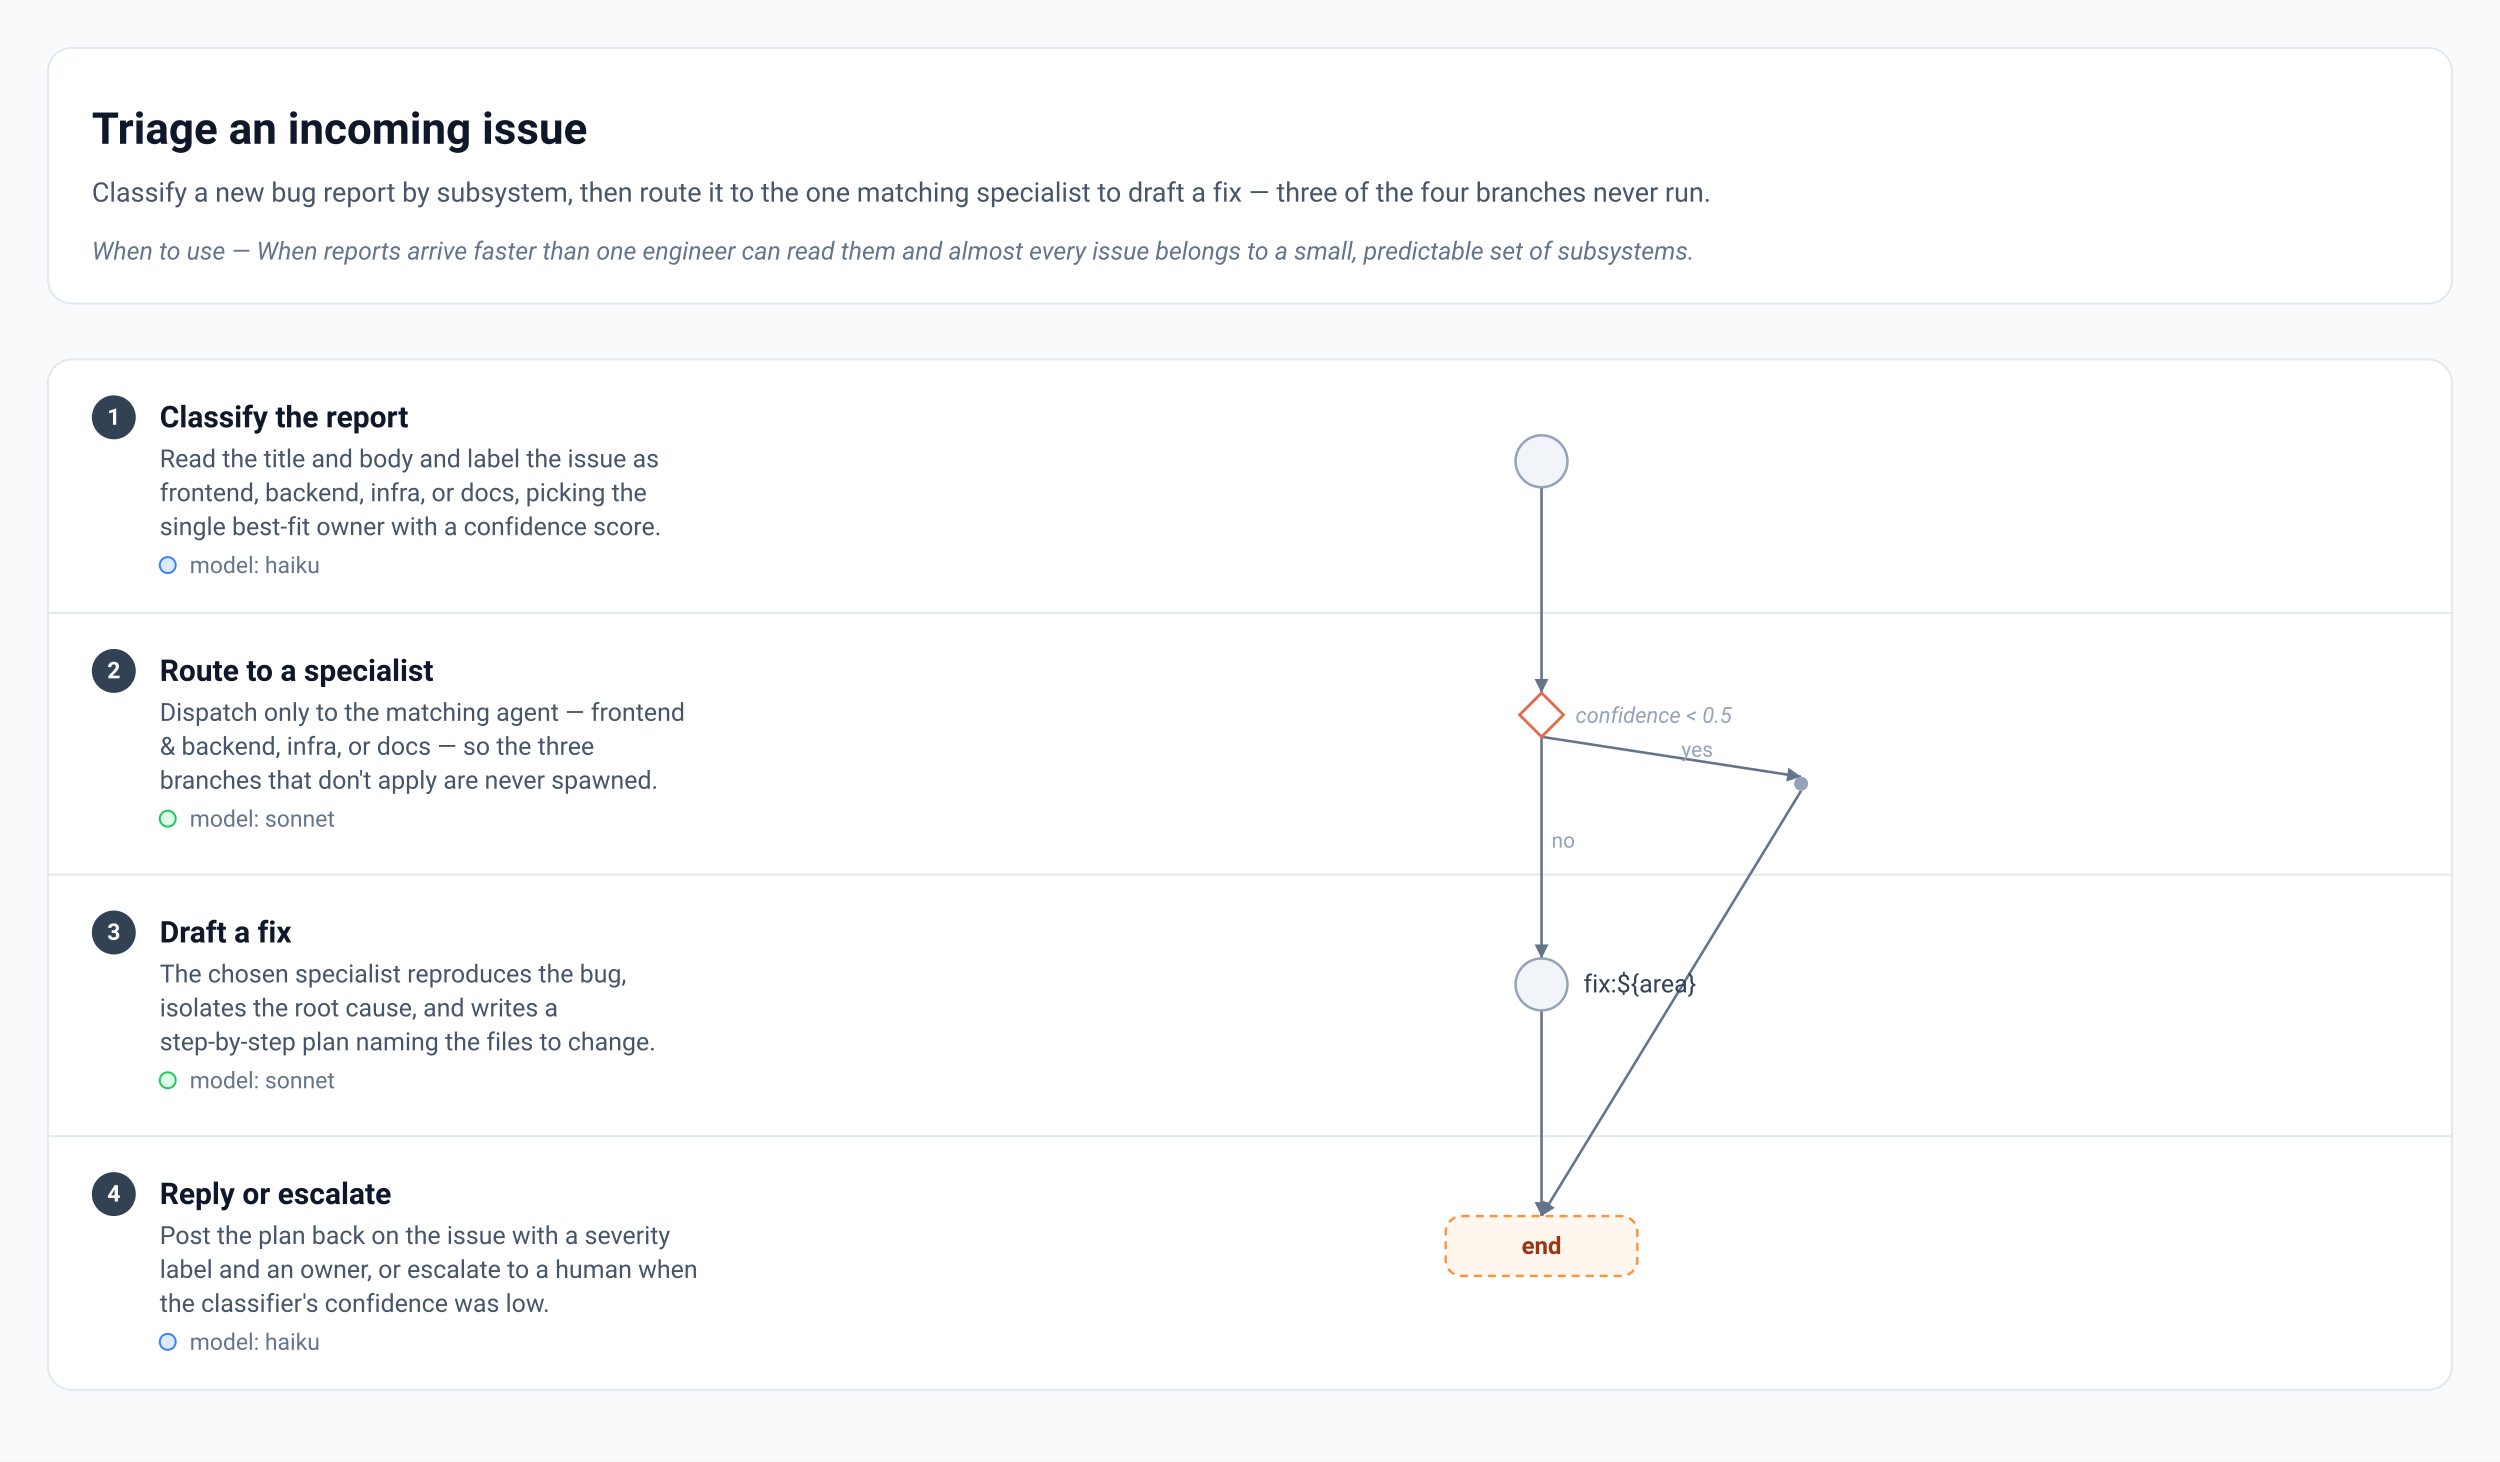
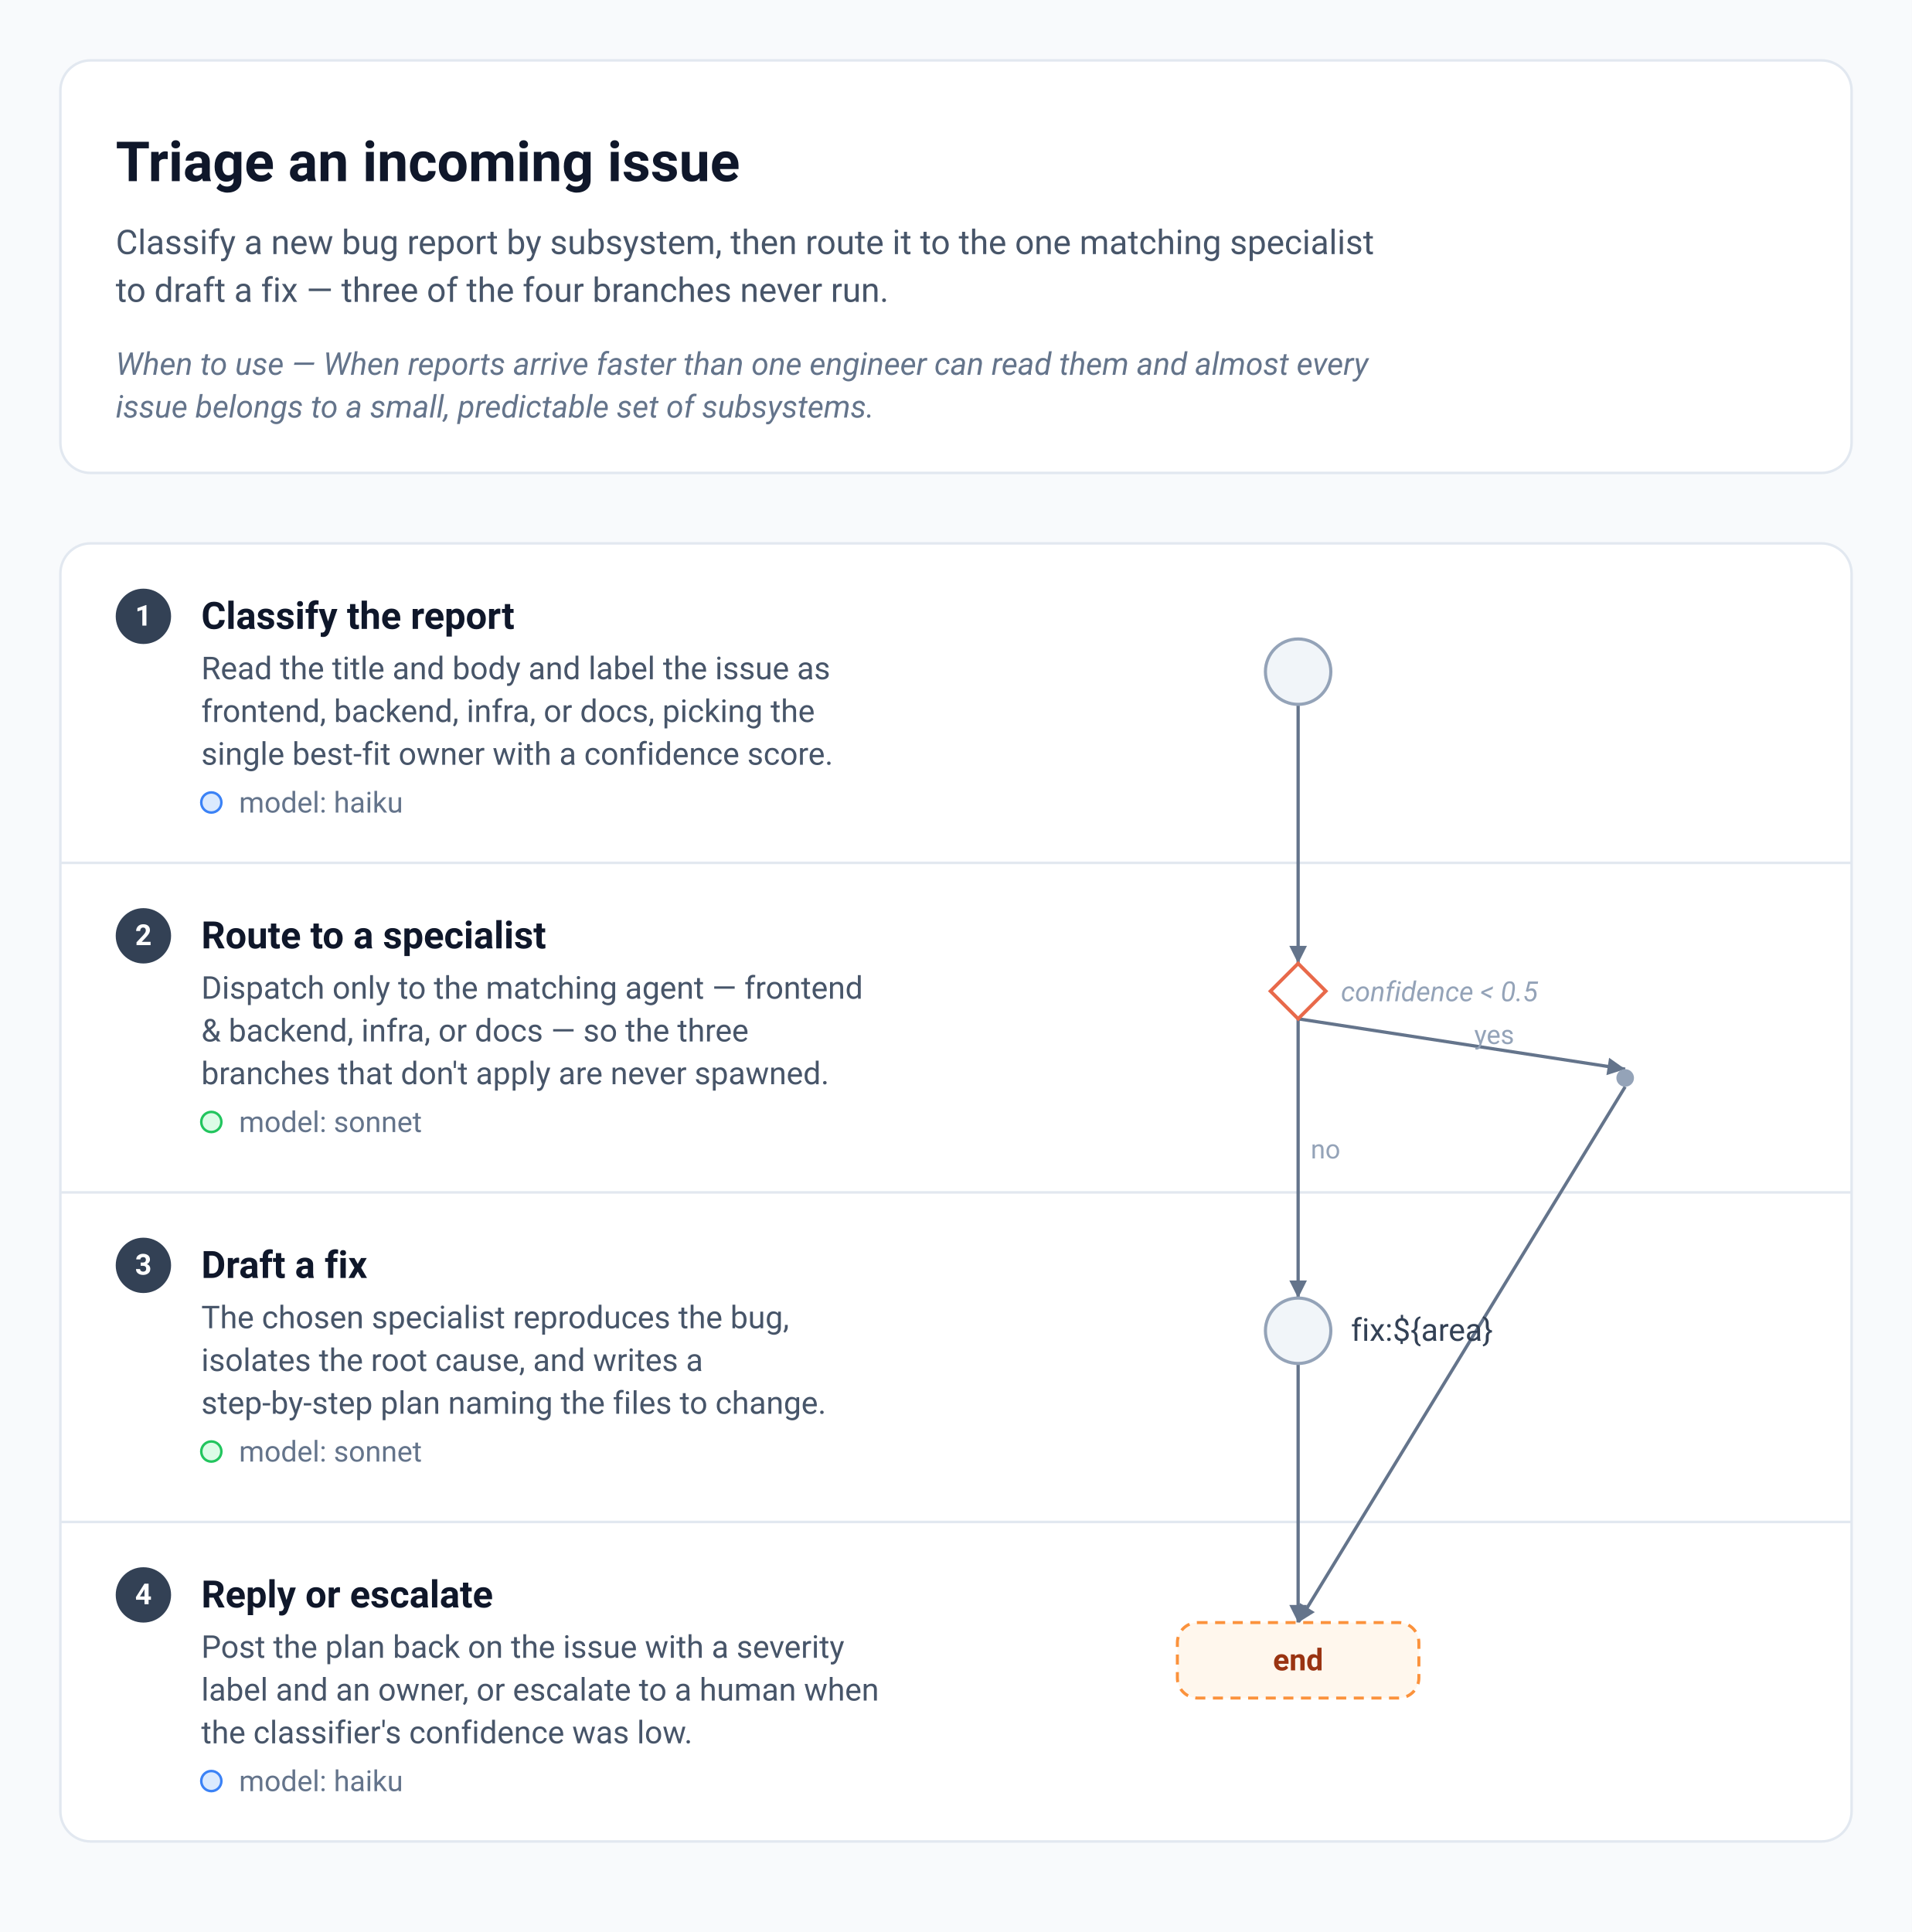
- <svg xmlns="http://www.w3.org/2000/svg" width="1252" height="732" viewBox="0 0 1252 732" font-family="-apple-system, BlinkMacSystemFont, 'Segoe UI', Roboto, Helvetica, Arial, sans-serif">
-   <rect width="1252" height="732" fill="#f8fafc" />
+ <svg xmlns="http://www.w3.org/2000/svg" width="760" height="768" viewBox="0 0 760 768" font-family="-apple-system, BlinkMacSystemFont, 'Segoe UI', Roboto, Helvetica, Arial, sans-serif">
+   <rect width="760" height="768" fill="#f8fafc" />
  <g transform="translate(0 24)">
    <g class="header-card">
-       <rect x="24" y="0" width="1204" height="128" rx="12" fill="#ffffff" stroke="#e2e8f0" stroke-width="1" />
+       <rect x="24" y="0" width="712" height="164" rx="12" fill="#ffffff" stroke="#e2e8f0" stroke-width="1" />
      <text x="46" y="48" font-size="22" fill="#0f172a" font-weight="700">Triage an incoming issue</text>
-       <text x="46" y="77" font-size="13.5" fill="#475569">Classify a new bug report by subsystem, then route it to the one matching specialist to draft a fix — three of the four branches never run.</text>
-       <text x="46" y="106" font-size="12.5" fill="#64748b" font-style="italic">When to use — When reports arrive faster than one engineer can read them and almost every issue belongs to a small, predictable set of subsystems.</text>
+       <text x="46" y="77" font-size="13.5" fill="#475569">Classify a new bug report by subsystem, then route it to the one matching specialist</text>
+       <text x="46" y="96" font-size="13.5" fill="#475569">to draft a fix — three of the four branches never run.</text>
+       <text x="46" y="125" font-size="12.5" fill="#64748b" font-style="italic">When to use — When reports arrive faster than one engineer can read them and almost every</text>
+       <text x="46" y="142" font-size="12.5" fill="#64748b" font-style="italic">issue belongs to a small, predictable set of subsystems.</text>
    </g>
  </g>
-   <g transform="translate(0 168)">
-     <rect x="24" y="12" width="1204" height="516" rx="12" fill="#ffffff" stroke="#e2e8f0" stroke-width="1" />
+   <g transform="translate(0 204)">
+     <rect x="24" y="12" width="712" height="516" rx="12" fill="#ffffff" stroke="#e2e8f0" stroke-width="1" />
    <g class="swimlane" />
    <g class="swimlane">
-       <line x1="24" y1="139" x2="1228" y2="139" stroke="#e2e8f0" stroke-width="1" />
+       <line x1="24" y1="139" x2="736" y2="139" stroke="#e2e8f0" stroke-width="1" />
    </g>
    <g class="swimlane">
-       <line x1="24" y1="270" x2="1228" y2="270" stroke="#e2e8f0" stroke-width="1" />
+       <line x1="24" y1="270" x2="736" y2="270" stroke="#e2e8f0" stroke-width="1" />
    </g>
    <g class="swimlane">
-       <line x1="24" y1="401" x2="1228" y2="401" stroke="#e2e8f0" stroke-width="1" />
+       <line x1="24" y1="401" x2="736" y2="401" stroke="#e2e8f0" stroke-width="1" />
    </g>
    <g transform="translate(0 12)">
      <g class="lane-label">
        <circle cx="57" cy="29" r="11" fill="#334155" />
        <text x="57" y="32.7" font-size="11.5" fill="#ffffff" font-weight="700" text-anchor="middle">1</text>
        <text x="80" y="34" font-size="15" fill="#0f172a" font-weight="700">Classify the report</text>
        <text x="80" y="54" font-size="12.5" fill="#475569">Read the title and body and label the issue as</text>
        <text x="80" y="71" font-size="12.5" fill="#475569">frontend, backend, infra, or docs, picking the</text>
        <text x="80" y="88" font-size="12.5" fill="#475569">single best-fit owner with a confidence score.</text>
        <circle cx="84" cy="103" r="4" fill="#dbeafe" stroke="#3b82f6" stroke-width="1" />
        <text x="95" y="107" font-size="11.5" fill="#64748b">model: haiku</text>
      </g>
    </g>
    <g transform="translate(0 139)">
      <g class="lane-label">
        <circle cx="57" cy="29" r="11" fill="#334155" />
        <text x="57" y="32.7" font-size="11.5" fill="#ffffff" font-weight="700" text-anchor="middle">2</text>
        <text x="80" y="34" font-size="15" fill="#0f172a" font-weight="700">Route to a specialist</text>
        <text x="80" y="54" font-size="12.5" fill="#475569">Dispatch only to the matching agent — frontend</text>
        <text x="80" y="71" font-size="12.5" fill="#475569">&amp; backend, infra, or docs — so the three</text>
        <text x="80" y="88" font-size="12.5" fill="#475569">branches that don't apply are never spawned.</text>
        <circle cx="84" cy="103" r="4" fill="#dcfce7" stroke="#22c55e" stroke-width="1" />
        <text x="95" y="107" font-size="11.5" fill="#64748b">model: sonnet</text>
      </g>
    </g>
    <g transform="translate(0 270)">
      <g class="lane-label">
        <circle cx="57" cy="29" r="11" fill="#334155" />
        <text x="57" y="32.7" font-size="11.5" fill="#ffffff" font-weight="700" text-anchor="middle">3</text>
        <text x="80" y="34" font-size="15" fill="#0f172a" font-weight="700">Draft a fix</text>
        <text x="80" y="54" font-size="12.5" fill="#475569">The chosen specialist reproduces the bug,</text>
        <text x="80" y="71" font-size="12.5" fill="#475569">isolates the root cause, and writes a</text>
        <text x="80" y="88" font-size="12.5" fill="#475569">step-by-step plan naming the files to change.</text>
        <circle cx="84" cy="103" r="4" fill="#dcfce7" stroke="#22c55e" stroke-width="1" />
        <text x="95" y="107" font-size="11.5" fill="#64748b">model: sonnet</text>
      </g>
    </g>
    <g transform="translate(0 401)">
      <g class="lane-label">
        <circle cx="57" cy="29" r="11" fill="#334155" />
        <text x="57" y="32.7" font-size="11.5" fill="#ffffff" font-weight="700" text-anchor="middle">4</text>
        <text x="80" y="34" font-size="15" fill="#0f172a" font-weight="700">Reply or escalate</text>
        <text x="80" y="54" font-size="12.5" fill="#475569">Post the plan back on the issue with a severity</text>
        <text x="80" y="71" font-size="12.5" fill="#475569">label and an owner, or escalate to a human when</text>
        <text x="80" y="88" font-size="12.5" fill="#475569">the classifier's confidence was low.</text>
        <circle cx="84" cy="103" r="4" fill="#dbeafe" stroke="#3b82f6" stroke-width="1" />
        <text x="95" y="107" font-size="11.5" fill="#64748b">model: haiku</text>
      </g>
    </g>
-     <g class="topology" transform="translate(468 0)">
+     <g class="topology" transform="translate(212 0)">
      <g class="edge">
        <path d="M 304 201 L 434 221" fill="none" stroke="#64748b" stroke-width="1.3" />
        <polygon points="434,221 426.55,223.39 427.61,216.48" fill="#64748b" />
        <text x="374" y="211" font-size="10.5" fill="#94a3b8">yes</text>
      </g>
      <g class="edge">
        <path d="M 304 201 L 304 312" fill="none" stroke="#64748b" stroke-width="1.3" />
        <polygon points="304,312 300.5,305 307.5,305" fill="#64748b" />
        <text x="309" y="256.5" font-size="10.5" fill="#94a3b8">no</text>
      </g>
      <g class="edge">
        <path d="M 304 76 L 304 179" fill="none" stroke="#64748b" stroke-width="1.3" />
        <polygon points="304,179 300.5,172 307.5,172" fill="#64748b" />
      </g>
      <g class="edge">
        <path d="M 434 228 L 304 441" fill="none" stroke="#64748b" stroke-width="1.3" />
        <polygon points="304,441 304.66,433.2 310.63,436.85" fill="#64748b" />
      </g>
      <g class="edge">
        <path d="M 304 338 L 304 441" fill="none" stroke="#64748b" stroke-width="1.3" />
        <polygon points="304,441 300.5,434 307.5,434" fill="#64748b" />
      </g>
      <g class="agent-node">
        <circle cx="304" cy="63" r="13" fill="#f1f5f9" stroke="#94a3b8" stroke-width="1.25" />
      </g>
      <g class="decision">
        <polygon points="304,179 315,190 304,201 293,190" fill="#ffffff" stroke="#e8694a" stroke-width="1.4" />
        <text x="321" y="194" font-size="11" fill="#94a3b8" font-style="italic">confidence &lt; 0.5</text>
      </g>
      <circle class="hub" cx="434" cy="224.5" r="3.5" fill="#94a3b8" />
      <g class="agent-node">
        <circle cx="304" cy="325" r="13" fill="#f1f5f9" stroke="#94a3b8" stroke-width="1.25" />
        <text x="325" y="329" font-size="12.5" fill="#334155">fix:${area}</text>
      </g>
      <g class="control-node">
        <rect class="control-box" x="256" y="441" width="96" height="30" rx="8" fill="#fff7ed" stroke="#fb923c" stroke-width="1.2" stroke-dasharray="4 3" />
        <text x="304" y="460" font-size="12" fill="#9a3412" font-weight="600" text-anchor="middle">end</text>
      </g>
    </g>
  </g>
</svg>
